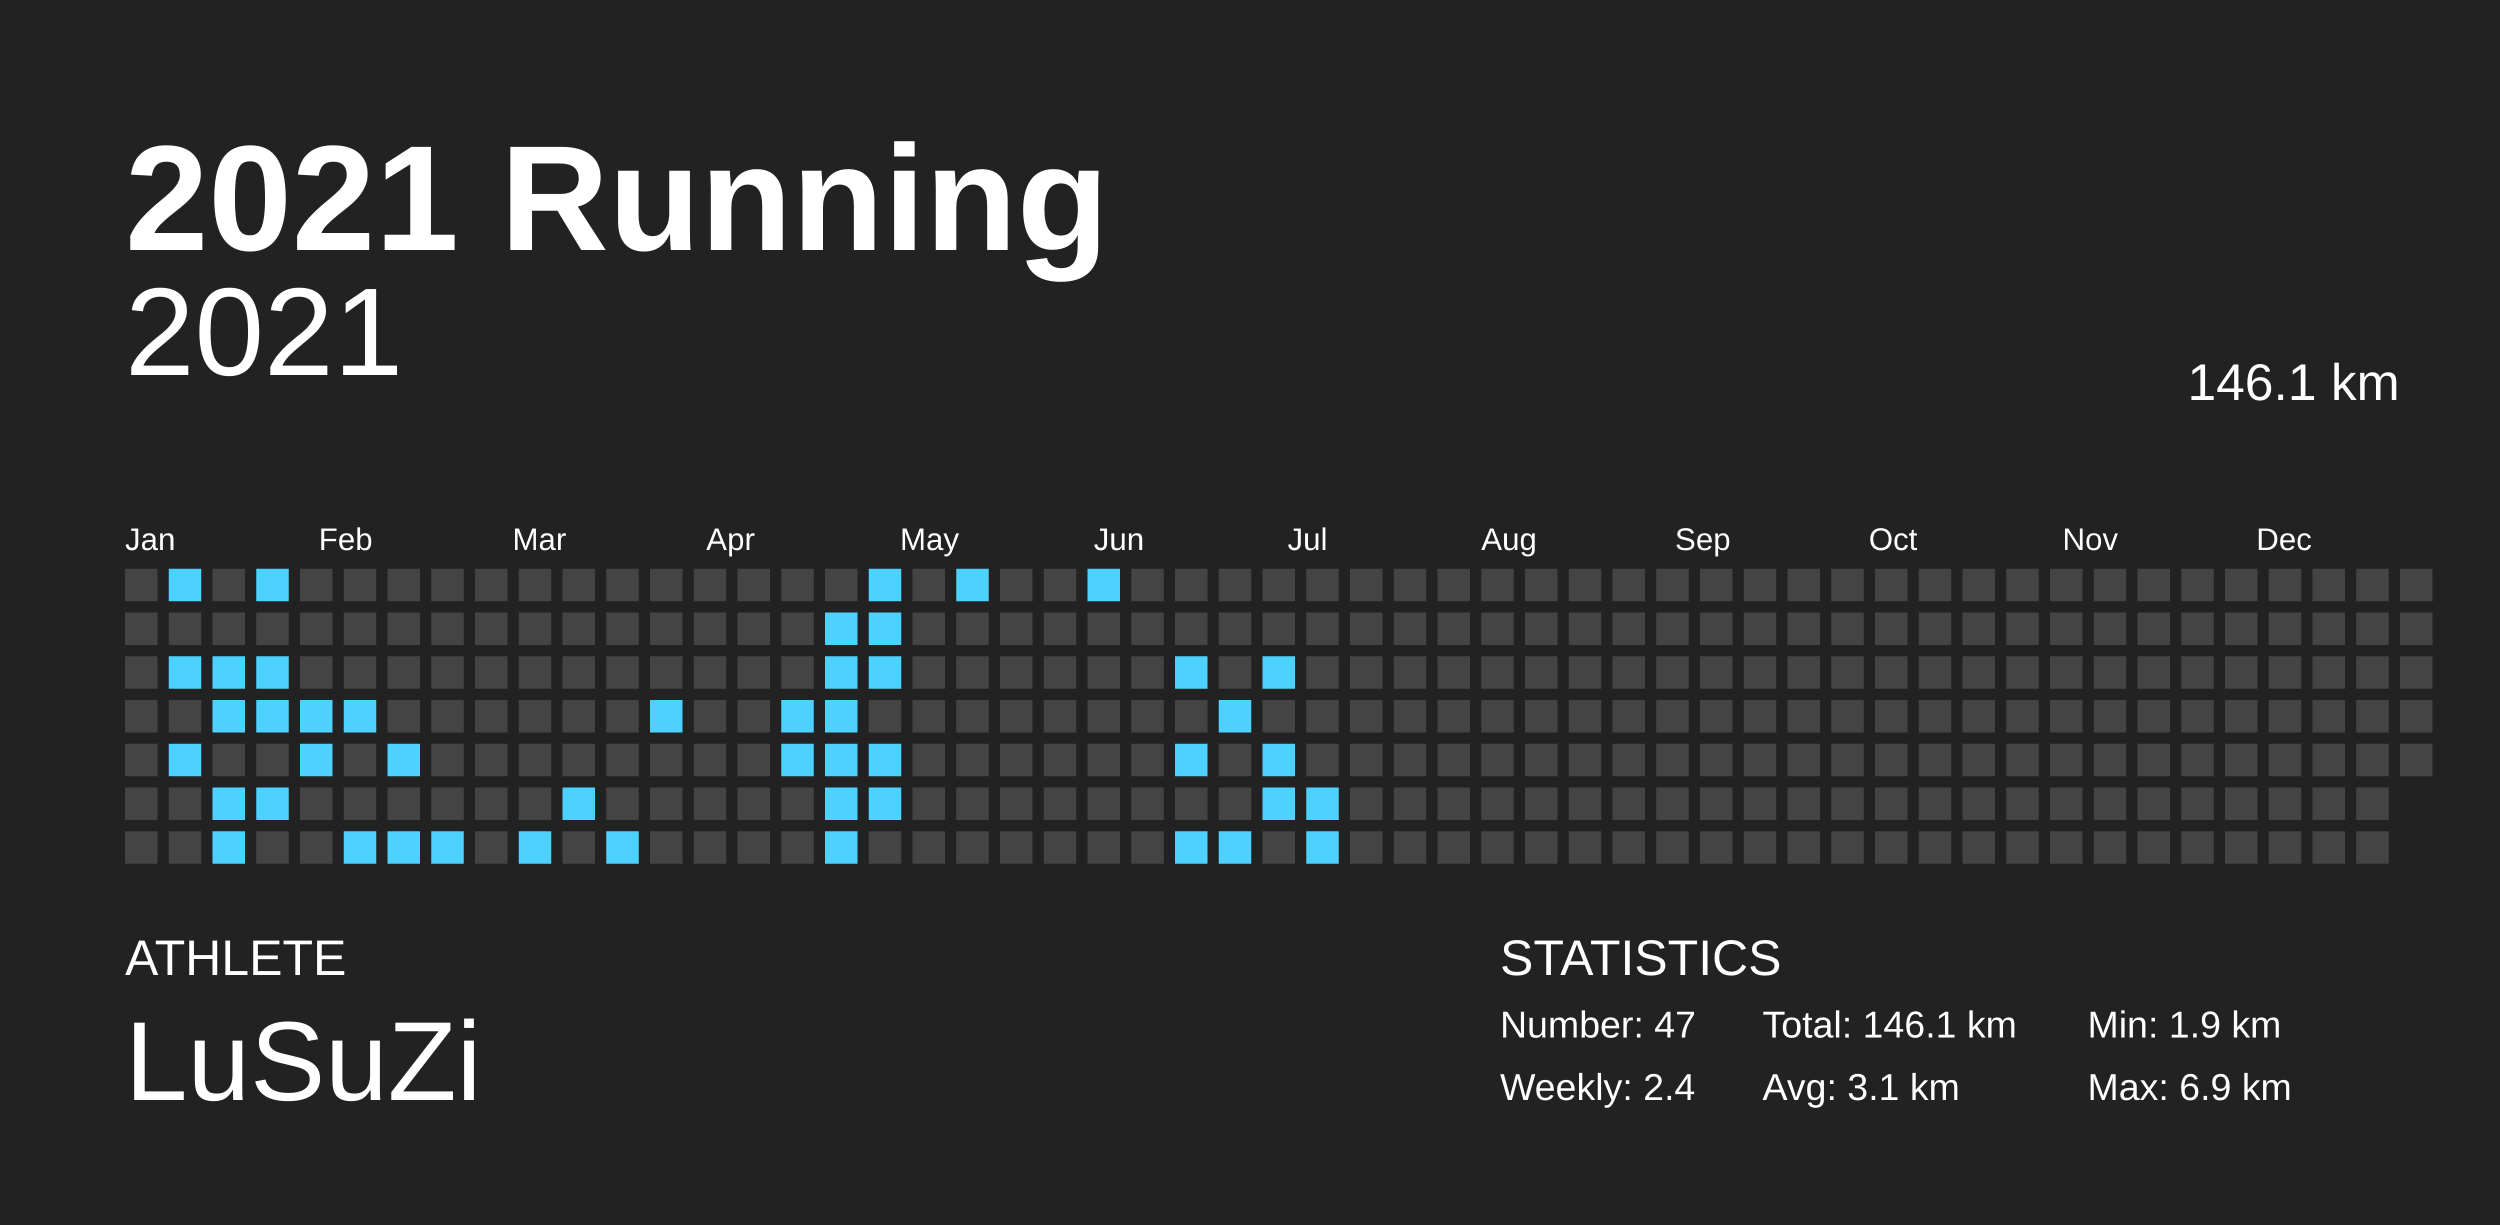
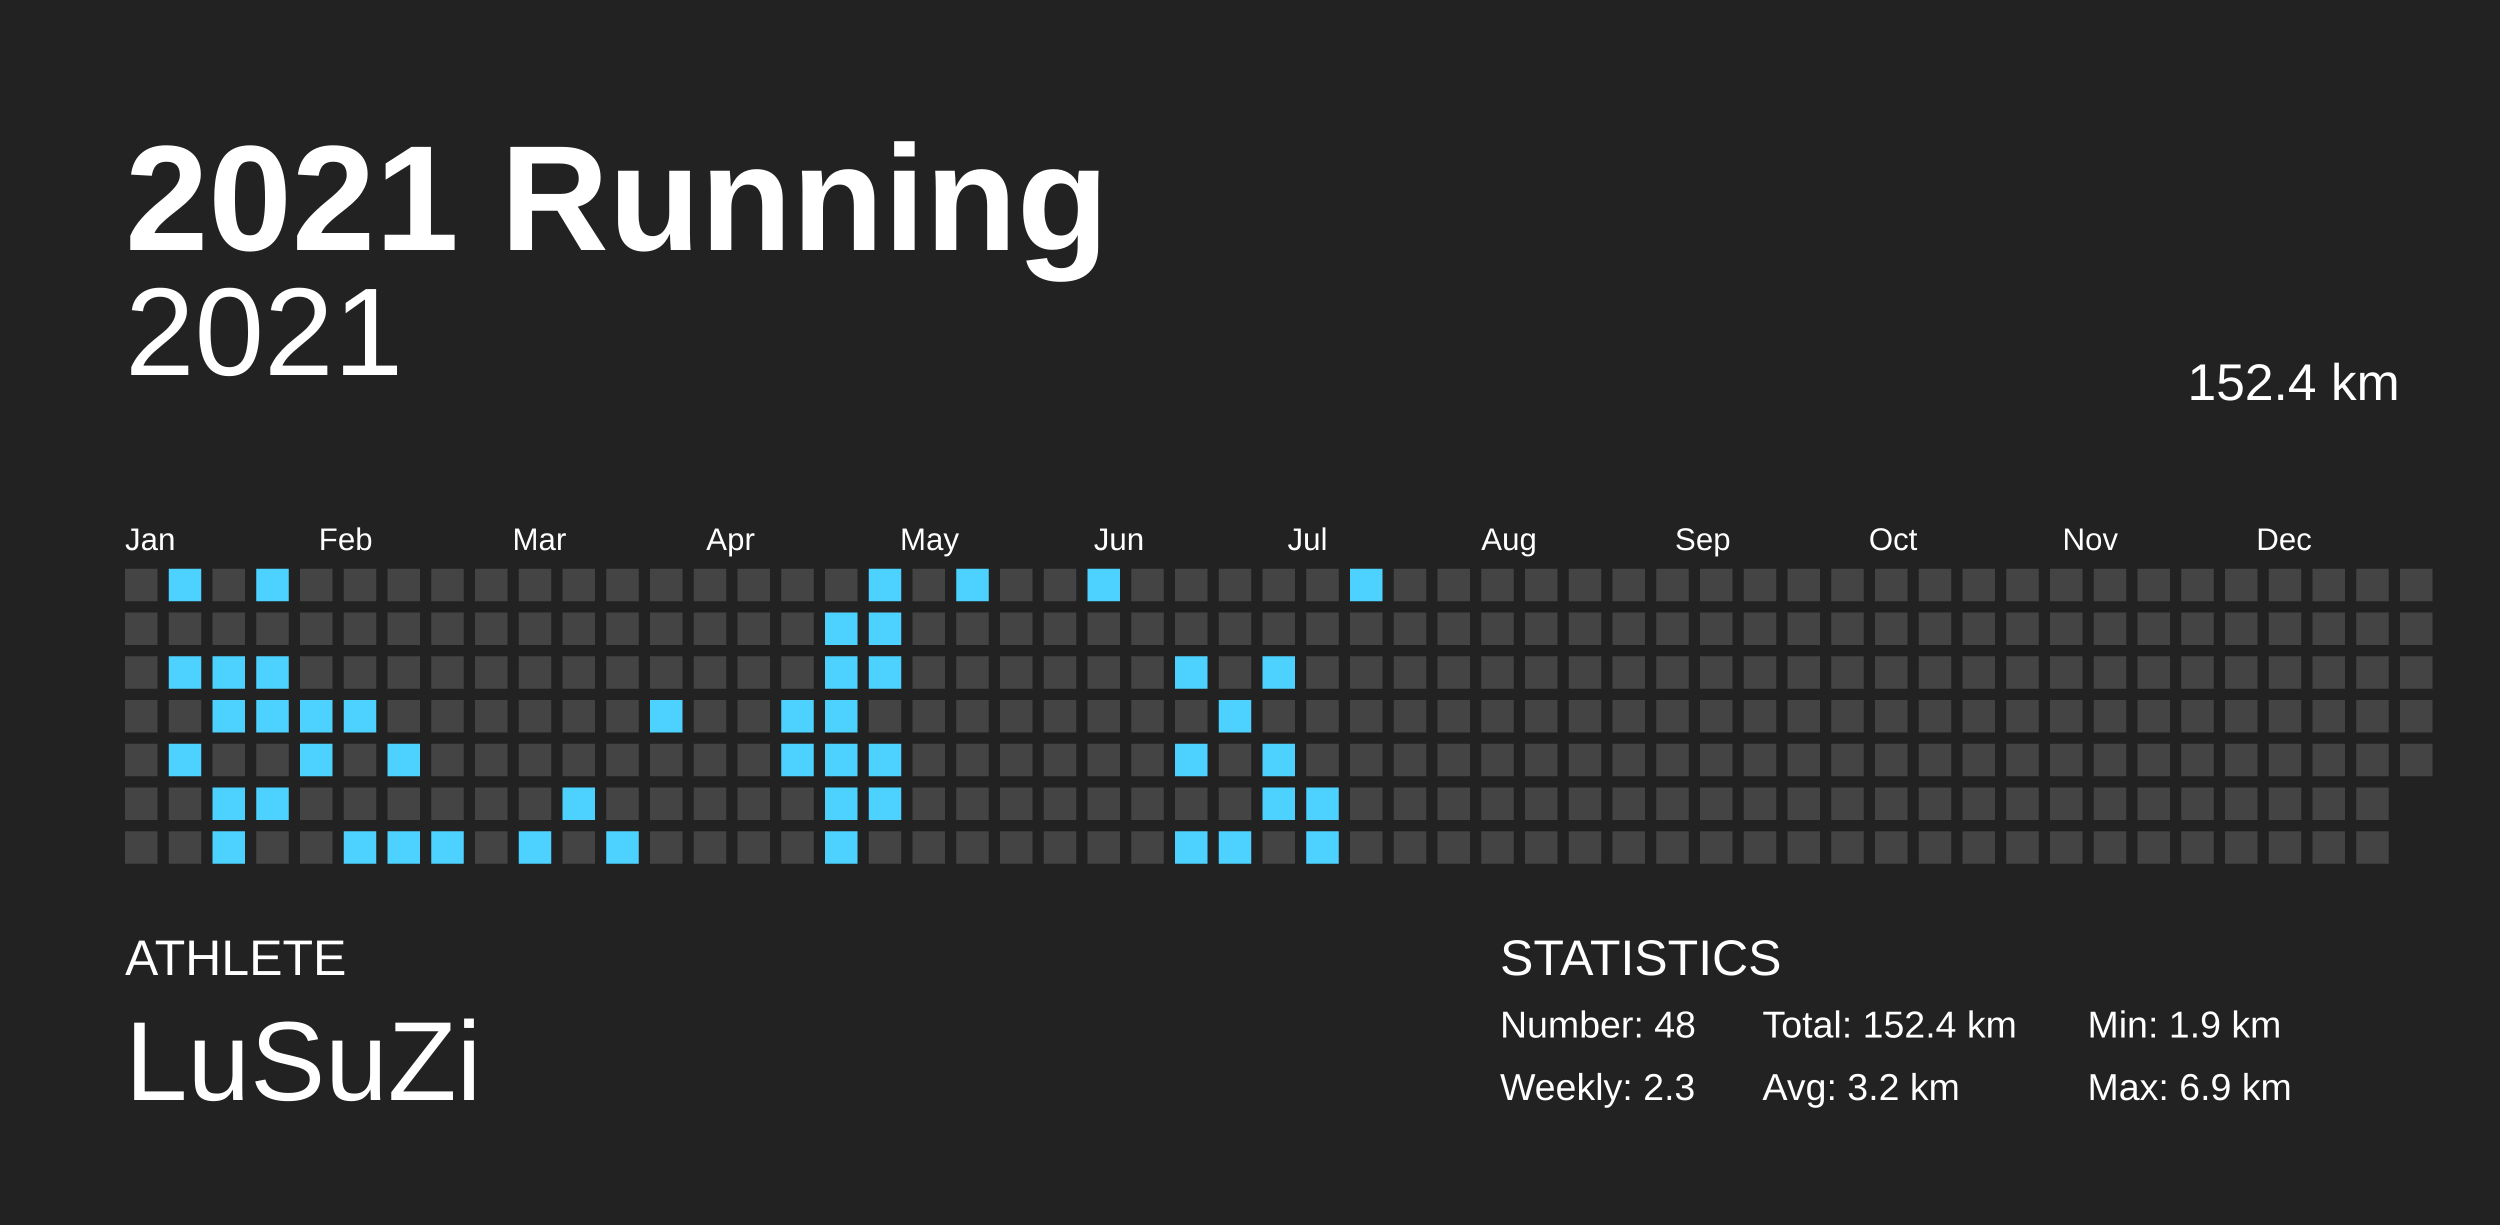
<svg xmlns="http://www.w3.org/2000/svg" baseProfile="full" height="98mm" version="1.1" viewBox="0,0,200,98" width="200mm">
  <defs />
  <rect fill="#222222" height="98" width="200" x="0" y="0" />
  <text fill="#FFFFFF" style="font-size:12px; font-family:Arial; font-weight:bold;" x="10" y="20">2021 Running</text>
  <text fill="#FFFFFF" style="font-size:4px; font-family:Arial" x="10" y="78">ATHLETE</text>
  <text fill="#FFFFFF" style="font-size:9px; font-family:Arial" x="10" y="88">LuSuZi</text>
  <text fill="#FFFFFF" style="font-size:4px; font-family:Arial" x="120" y="78">STATISTICS</text>
-   <text fill="#FFFFFF" style="font-size:3px; font-family:Arial" x="120" y="83">Number: 47</text>
-   <text fill="#FFFFFF" style="font-size:3px; font-family:Arial" x="120" y="88">Weekly: 2.4</text>
-   <text fill="#FFFFFF" style="font-size:3px; font-family:Arial" x="141" y="83">Total: 146.1 km</text>
-   <text fill="#FFFFFF" style="font-size:3px; font-family:Arial" x="141" y="88">Avg: 3.1 km</text>
+   <text fill="#FFFFFF" style="font-size:3px; font-family:Arial" x="120" y="83">Number: 48</text>
+   <text fill="#FFFFFF" style="font-size:3px; font-family:Arial" x="120" y="88">Weekly: 2.3</text>
+   <text fill="#FFFFFF" style="font-size:3px; font-family:Arial" x="141" y="83">Total: 152.4 km</text>
+   <text fill="#FFFFFF" style="font-size:3px; font-family:Arial" x="141" y="88">Avg: 3.2 km</text>
  <text fill="#FFFFFF" style="font-size:3px; font-family:Arial" x="167" y="83">Min: 1.9 km</text>
  <text fill="#FFFFFF" style="font-size:3px; font-family:Arial" x="167" y="88">Max: 6.9 km</text>
  <text alignment-baseline="hanging" fill="#FFFFFF" style="font-size:10.0px; font-family:Arial;" x="10" y="30">2021</text>
-   <text alignment-baseline="hanging" fill="#FFFFFF" style="font-size:4.125px; font-family:Arial;" x="175" y="32">146.1 km</text>
+   <text alignment-baseline="hanging" fill="#FFFFFF" style="font-size:4.125px; font-family:Arial;" x="175" y="32">152.4 km</text>
  <text fill="#FFFFFF" style="font-size:2.5px; font-family:Arial" x="10.0" y="44">Jan</text>
  <text fill="#FFFFFF" style="font-size:2.5px; font-family:Arial" x="25.5" y="44">Feb</text>
  <text fill="#FFFFFF" style="font-size:2.5px; font-family:Arial" x="41.0" y="44">Mar</text>
  <text fill="#FFFFFF" style="font-size:2.5px; font-family:Arial" x="56.5" y="44">Apr</text>
  <text fill="#FFFFFF" style="font-size:2.5px; font-family:Arial" x="72.0" y="44">May</text>
  <text fill="#FFFFFF" style="font-size:2.5px; font-family:Arial" x="87.5" y="44">Jun</text>
  <text fill="#FFFFFF" style="font-size:2.5px; font-family:Arial" x="103.0" y="44">Jul</text>
  <text fill="#FFFFFF" style="font-size:2.5px; font-family:Arial" x="118.5" y="44">Aug</text>
  <text fill="#FFFFFF" style="font-size:2.5px; font-family:Arial" x="134.0" y="44">Sep</text>
  <text fill="#FFFFFF" style="font-size:2.5px; font-family:Arial" x="149.5" y="44">Oct</text>
  <text fill="#FFFFFF" style="font-size:2.5px; font-family:Arial" x="165.0" y="44">Nov</text>
  <text fill="#FFFFFF" style="font-size:2.5px; font-family:Arial" x="180.5" y="44">Dec</text>
  <rect fill="#444444" height="2.6" width="2.6" x="10.0" y="45.5" />
  <rect fill="#444444" height="2.6" width="2.6" x="10.0" y="49.0" />
  <rect fill="#444444" height="2.6" width="2.6" x="10.0" y="52.5" />
  <rect fill="#444444" height="2.6" width="2.6" x="10.0" y="56.0" />
  <rect fill="#444444" height="2.6" width="2.6" x="10.0" y="59.5" />
  <rect fill="#444444" height="2.6" width="2.6" x="10.0" y="63.0" />
  <rect fill="#444444" height="2.6" width="2.6" x="10.0" y="66.5" />
  <rect fill="#4dd2ff" height="2.6" width="2.6" x="13.5" y="45.5" />
  <rect fill="#444444" height="2.6" width="2.6" x="13.5" y="49.0" />
  <rect fill="#4dd2ff" height="2.6" width="2.6" x="13.5" y="52.5" />
  <rect fill="#444444" height="2.6" width="2.6" x="13.5" y="56.0" />
  <rect fill="#4dd2ff" height="2.6" width="2.6" x="13.5" y="59.5" />
  <rect fill="#444444" height="2.6" width="2.6" x="13.5" y="63.0" />
  <rect fill="#444444" height="2.6" width="2.6" x="13.5" y="66.5" />
  <rect fill="#444444" height="2.6" width="2.6" x="17.0" y="45.5" />
  <rect fill="#444444" height="2.6" width="2.6" x="17.0" y="49.0" />
  <rect fill="#4dd2ff" height="2.6" width="2.6" x="17.0" y="52.5" />
  <rect fill="#4dd2ff" height="2.6" width="2.6" x="17.0" y="56.0" />
  <rect fill="#444444" height="2.6" width="2.6" x="17.0" y="59.5" />
  <rect fill="#4dd2ff" height="2.6" width="2.6" x="17.0" y="63.0" />
  <rect fill="#4dd2ff" height="2.6" width="2.6" x="17.0" y="66.5" />
  <rect fill="#4dd2ff" height="2.6" width="2.6" x="20.5" y="45.5" />
  <rect fill="#444444" height="2.6" width="2.6" x="20.5" y="49.0" />
  <rect fill="#4dd2ff" height="2.6" width="2.6" x="20.5" y="52.5" />
  <rect fill="#4dd2ff" height="2.6" width="2.6" x="20.5" y="56.0" />
  <rect fill="#444444" height="2.6" width="2.6" x="20.5" y="59.5" />
  <rect fill="#4dd2ff" height="2.6" width="2.6" x="20.5" y="63.0" />
  <rect fill="#444444" height="2.6" width="2.6" x="20.5" y="66.5" />
  <rect fill="#444444" height="2.6" width="2.6" x="24.0" y="45.5" />
  <rect fill="#444444" height="2.6" width="2.6" x="24.0" y="49.0" />
  <rect fill="#444444" height="2.6" width="2.6" x="24.0" y="52.5" />
  <rect fill="#4dd2ff" height="2.6" width="2.6" x="24.0" y="56.0" />
  <rect fill="#4dd2ff" height="2.6" width="2.6" x="24.0" y="59.5" />
  <rect fill="#444444" height="2.6" width="2.6" x="24.0" y="63.0" />
  <rect fill="#444444" height="2.6" width="2.6" x="24.0" y="66.5" />
  <rect fill="#444444" height="2.6" width="2.6" x="27.5" y="45.5" />
  <rect fill="#444444" height="2.6" width="2.6" x="27.5" y="49.0" />
  <rect fill="#444444" height="2.6" width="2.6" x="27.5" y="52.5" />
  <rect fill="#4dd2ff" height="2.6" width="2.6" x="27.5" y="56.0" />
  <rect fill="#444444" height="2.6" width="2.6" x="27.5" y="59.5" />
  <rect fill="#444444" height="2.6" width="2.6" x="27.5" y="63.0" />
  <rect fill="#4dd2ff" height="2.6" width="2.6" x="27.5" y="66.5" />
  <rect fill="#444444" height="2.6" width="2.6" x="31.0" y="45.5" />
  <rect fill="#444444" height="2.6" width="2.6" x="31.0" y="49.0" />
  <rect fill="#444444" height="2.6" width="2.6" x="31.0" y="52.5" />
  <rect fill="#444444" height="2.6" width="2.6" x="31.0" y="56.0" />
  <rect fill="#4dd2ff" height="2.6" width="2.6" x="31.0" y="59.5" />
  <rect fill="#444444" height="2.6" width="2.6" x="31.0" y="63.0" />
  <rect fill="#4dd2ff" height="2.6" width="2.6" x="31.0" y="66.5" />
  <rect fill="#444444" height="2.6" width="2.6" x="34.5" y="45.5" />
  <rect fill="#444444" height="2.6" width="2.6" x="34.5" y="49.0" />
  <rect fill="#444444" height="2.6" width="2.6" x="34.5" y="52.5" />
  <rect fill="#444444" height="2.6" width="2.6" x="34.5" y="56.0" />
  <rect fill="#444444" height="2.6" width="2.6" x="34.5" y="59.5" />
  <rect fill="#444444" height="2.6" width="2.6" x="34.5" y="63.0" />
  <rect fill="#4dd2ff" height="2.6" width="2.6" x="34.5" y="66.5" />
  <rect fill="#444444" height="2.6" width="2.6" x="38.0" y="45.5" />
  <rect fill="#444444" height="2.6" width="2.6" x="38.0" y="49.0" />
  <rect fill="#444444" height="2.6" width="2.6" x="38.0" y="52.5" />
  <rect fill="#444444" height="2.6" width="2.6" x="38.0" y="56.0" />
  <rect fill="#444444" height="2.6" width="2.6" x="38.0" y="59.5" />
  <rect fill="#444444" height="2.6" width="2.6" x="38.0" y="63.0" />
  <rect fill="#444444" height="2.6" width="2.6" x="38.0" y="66.5" />
  <rect fill="#444444" height="2.6" width="2.6" x="41.5" y="45.5" />
  <rect fill="#444444" height="2.6" width="2.6" x="41.5" y="49.0" />
  <rect fill="#444444" height="2.6" width="2.6" x="41.5" y="52.5" />
  <rect fill="#444444" height="2.6" width="2.6" x="41.5" y="56.0" />
  <rect fill="#444444" height="2.6" width="2.6" x="41.5" y="59.5" />
  <rect fill="#444444" height="2.6" width="2.6" x="41.5" y="63.0" />
  <rect fill="#4dd2ff" height="2.6" width="2.6" x="41.5" y="66.5" />
  <rect fill="#444444" height="2.6" width="2.6" x="45.0" y="45.5" />
  <rect fill="#444444" height="2.6" width="2.6" x="45.0" y="49.0" />
  <rect fill="#444444" height="2.6" width="2.6" x="45.0" y="52.5" />
  <rect fill="#444444" height="2.6" width="2.6" x="45.0" y="56.0" />
  <rect fill="#444444" height="2.6" width="2.6" x="45.0" y="59.5" />
  <rect fill="#4dd2ff" height="2.6" width="2.6" x="45.0" y="63.0" />
  <rect fill="#444444" height="2.6" width="2.6" x="45.0" y="66.5" />
  <rect fill="#444444" height="2.6" width="2.6" x="48.5" y="45.5" />
  <rect fill="#444444" height="2.6" width="2.6" x="48.5" y="49.0" />
  <rect fill="#444444" height="2.6" width="2.6" x="48.5" y="52.5" />
  <rect fill="#444444" height="2.6" width="2.6" x="48.5" y="56.0" />
  <rect fill="#444444" height="2.6" width="2.6" x="48.5" y="59.5" />
  <rect fill="#444444" height="2.6" width="2.6" x="48.5" y="63.0" />
  <rect fill="#4dd2ff" height="2.6" width="2.6" x="48.5" y="66.5" />
  <rect fill="#444444" height="2.6" width="2.6" x="52.0" y="45.5" />
  <rect fill="#444444" height="2.6" width="2.6" x="52.0" y="49.0" />
  <rect fill="#444444" height="2.6" width="2.6" x="52.0" y="52.5" />
  <rect fill="#4dd2ff" height="2.6" width="2.6" x="52.0" y="56.0" />
  <rect fill="#444444" height="2.6" width="2.6" x="52.0" y="59.5" />
  <rect fill="#444444" height="2.6" width="2.6" x="52.0" y="63.0" />
  <rect fill="#444444" height="2.6" width="2.6" x="52.0" y="66.5" />
  <rect fill="#444444" height="2.6" width="2.6" x="55.5" y="45.5" />
  <rect fill="#444444" height="2.6" width="2.6" x="55.5" y="49.0" />
  <rect fill="#444444" height="2.6" width="2.6" x="55.5" y="52.5" />
  <rect fill="#444444" height="2.6" width="2.6" x="55.5" y="56.0" />
  <rect fill="#444444" height="2.6" width="2.6" x="55.5" y="59.5" />
  <rect fill="#444444" height="2.6" width="2.6" x="55.5" y="63.0" />
  <rect fill="#444444" height="2.6" width="2.6" x="55.5" y="66.5" />
  <rect fill="#444444" height="2.6" width="2.6" x="59.0" y="45.5" />
  <rect fill="#444444" height="2.6" width="2.6" x="59.0" y="49.0" />
  <rect fill="#444444" height="2.6" width="2.6" x="59.0" y="52.5" />
  <rect fill="#444444" height="2.6" width="2.6" x="59.0" y="56.0" />
  <rect fill="#444444" height="2.6" width="2.6" x="59.0" y="59.5" />
  <rect fill="#444444" height="2.6" width="2.6" x="59.0" y="63.0" />
  <rect fill="#444444" height="2.6" width="2.6" x="59.0" y="66.5" />
  <rect fill="#444444" height="2.6" width="2.6" x="62.5" y="45.5" />
  <rect fill="#444444" height="2.6" width="2.6" x="62.5" y="49.0" />
  <rect fill="#444444" height="2.6" width="2.6" x="62.5" y="52.5" />
  <rect fill="#4dd2ff" height="2.6" width="2.6" x="62.5" y="56.0" />
  <rect fill="#4dd2ff" height="2.6" width="2.6" x="62.5" y="59.5" />
  <rect fill="#444444" height="2.6" width="2.6" x="62.5" y="63.0" />
  <rect fill="#444444" height="2.6" width="2.6" x="62.5" y="66.5" />
  <rect fill="#444444" height="2.6" width="2.6" x="66.0" y="45.5" />
  <rect fill="#4dd2ff" height="2.6" width="2.6" x="66.0" y="49.0" />
  <rect fill="#4dd2ff" height="2.6" width="2.6" x="66.0" y="52.5" />
  <rect fill="#4dd2ff" height="2.6" width="2.6" x="66.0" y="56.0" />
  <rect fill="#4dd2ff" height="2.6" width="2.6" x="66.0" y="59.5" />
  <rect fill="#4dd2ff" height="2.6" width="2.6" x="66.0" y="63.0" />
  <rect fill="#4dd2ff" height="2.6" width="2.6" x="66.0" y="66.5" />
  <rect fill="#4dd2ff" height="2.6" width="2.6" x="69.5" y="45.5" />
  <rect fill="#4dd2ff" height="2.6" width="2.6" x="69.5" y="49.0" />
  <rect fill="#4dd2ff" height="2.6" width="2.6" x="69.5" y="52.5" />
  <rect fill="#444444" height="2.6" width="2.6" x="69.5" y="56.0" />
  <rect fill="#4dd2ff" height="2.6" width="2.6" x="69.5" y="59.5" />
  <rect fill="#4dd2ff" height="2.6" width="2.6" x="69.5" y="63.0" />
  <rect fill="#444444" height="2.6" width="2.6" x="69.5" y="66.5" />
  <rect fill="#444444" height="2.6" width="2.6" x="73.0" y="45.5" />
  <rect fill="#444444" height="2.6" width="2.6" x="73.0" y="49.0" />
  <rect fill="#444444" height="2.6" width="2.6" x="73.0" y="52.5" />
  <rect fill="#444444" height="2.6" width="2.6" x="73.0" y="56.0" />
  <rect fill="#444444" height="2.6" width="2.6" x="73.0" y="59.5" />
  <rect fill="#444444" height="2.6" width="2.6" x="73.0" y="63.0" />
  <rect fill="#444444" height="2.6" width="2.6" x="73.0" y="66.5" />
  <rect fill="#4dd2ff" height="2.6" width="2.6" x="76.5" y="45.5" />
  <rect fill="#444444" height="2.6" width="2.6" x="76.5" y="49.0" />
  <rect fill="#444444" height="2.6" width="2.6" x="76.5" y="52.5" />
  <rect fill="#444444" height="2.6" width="2.6" x="76.5" y="56.0" />
  <rect fill="#444444" height="2.6" width="2.6" x="76.5" y="59.5" />
  <rect fill="#444444" height="2.6" width="2.6" x="76.5" y="63.0" />
  <rect fill="#444444" height="2.6" width="2.6" x="76.5" y="66.5" />
  <rect fill="#444444" height="2.6" width="2.6" x="80.0" y="45.5" />
  <rect fill="#444444" height="2.6" width="2.6" x="80.0" y="49.0" />
  <rect fill="#444444" height="2.6" width="2.6" x="80.0" y="52.5" />
  <rect fill="#444444" height="2.6" width="2.6" x="80.0" y="56.0" />
  <rect fill="#444444" height="2.6" width="2.6" x="80.0" y="59.5" />
  <rect fill="#444444" height="2.6" width="2.6" x="80.0" y="63.0" />
  <rect fill="#444444" height="2.6" width="2.6" x="80.0" y="66.5" />
  <rect fill="#444444" height="2.6" width="2.6" x="83.5" y="45.5" />
  <rect fill="#444444" height="2.6" width="2.6" x="83.5" y="49.0" />
  <rect fill="#444444" height="2.6" width="2.6" x="83.5" y="52.5" />
  <rect fill="#444444" height="2.6" width="2.6" x="83.5" y="56.0" />
  <rect fill="#444444" height="2.6" width="2.6" x="83.5" y="59.5" />
  <rect fill="#444444" height="2.6" width="2.6" x="83.5" y="63.0" />
  <rect fill="#444444" height="2.6" width="2.6" x="83.5" y="66.5" />
  <rect fill="#4dd2ff" height="2.6" width="2.6" x="87.0" y="45.5" />
  <rect fill="#444444" height="2.6" width="2.6" x="87.0" y="49.0" />
  <rect fill="#444444" height="2.6" width="2.6" x="87.0" y="52.5" />
  <rect fill="#444444" height="2.6" width="2.6" x="87.0" y="56.0" />
  <rect fill="#444444" height="2.6" width="2.6" x="87.0" y="59.5" />
  <rect fill="#444444" height="2.6" width="2.6" x="87.0" y="63.0" />
  <rect fill="#444444" height="2.6" width="2.6" x="87.0" y="66.5" />
  <rect fill="#444444" height="2.6" width="2.6" x="90.5" y="45.5" />
  <rect fill="#444444" height="2.6" width="2.6" x="90.5" y="49.0" />
  <rect fill="#444444" height="2.6" width="2.6" x="90.5" y="52.5" />
  <rect fill="#444444" height="2.6" width="2.6" x="90.5" y="56.0" />
  <rect fill="#444444" height="2.6" width="2.6" x="90.5" y="59.5" />
  <rect fill="#444444" height="2.6" width="2.6" x="90.5" y="63.0" />
  <rect fill="#444444" height="2.6" width="2.6" x="90.5" y="66.5" />
  <rect fill="#444444" height="2.6" width="2.6" x="94.0" y="45.5" />
  <rect fill="#444444" height="2.6" width="2.6" x="94.0" y="49.0" />
  <rect fill="#4dd2ff" height="2.6" width="2.6" x="94.0" y="52.5" />
  <rect fill="#444444" height="2.6" width="2.6" x="94.0" y="56.0" />
  <rect fill="#4dd2ff" height="2.6" width="2.6" x="94.0" y="59.5" />
  <rect fill="#444444" height="2.6" width="2.6" x="94.0" y="63.0" />
  <rect fill="#4dd2ff" height="2.6" width="2.6" x="94.0" y="66.5" />
  <rect fill="#444444" height="2.6" width="2.6" x="97.5" y="45.5" />
  <rect fill="#444444" height="2.6" width="2.6" x="97.5" y="49.0" />
  <rect fill="#444444" height="2.6" width="2.6" x="97.5" y="52.5" />
  <rect fill="#4dd2ff" height="2.6" width="2.6" x="97.5" y="56.0" />
  <rect fill="#444444" height="2.6" width="2.6" x="97.5" y="59.5" />
  <rect fill="#444444" height="2.6" width="2.6" x="97.5" y="63.0" />
  <rect fill="#4dd2ff" height="2.6" width="2.6" x="97.5" y="66.5" />
  <rect fill="#444444" height="2.6" width="2.6" x="101.0" y="45.5" />
  <rect fill="#444444" height="2.6" width="2.6" x="101.0" y="49.0" />
  <rect fill="#4dd2ff" height="2.6" width="2.6" x="101.0" y="52.5" />
  <rect fill="#444444" height="2.6" width="2.6" x="101.0" y="56.0" />
  <rect fill="#4dd2ff" height="2.6" width="2.6" x="101.0" y="59.5" />
  <rect fill="#4dd2ff" height="2.6" width="2.6" x="101.0" y="63.0" />
  <rect fill="#444444" height="2.6" width="2.6" x="101.0" y="66.5" />
  <rect fill="#444444" height="2.6" width="2.6" x="104.5" y="45.5" />
  <rect fill="#444444" height="2.6" width="2.6" x="104.5" y="49.0" />
  <rect fill="#444444" height="2.6" width="2.6" x="104.5" y="52.5" />
  <rect fill="#444444" height="2.6" width="2.6" x="104.5" y="56.0" />
  <rect fill="#444444" height="2.6" width="2.6" x="104.5" y="59.5" />
  <rect fill="#4dd2ff" height="2.6" width="2.6" x="104.5" y="63.0" />
  <rect fill="#4dd2ff" height="2.6" width="2.6" x="104.5" y="66.5" />
-   <rect fill="#444444" height="2.6" width="2.6" x="108.0" y="45.5" />
+   <rect fill="#4dd2ff" height="2.6" width="2.6" x="108.0" y="45.5" />
  <rect fill="#444444" height="2.6" width="2.6" x="108.0" y="49.0" />
  <rect fill="#444444" height="2.6" width="2.6" x="108.0" y="52.5" />
  <rect fill="#444444" height="2.6" width="2.6" x="108.0" y="56.0" />
  <rect fill="#444444" height="2.6" width="2.6" x="108.0" y="59.5" />
  <rect fill="#444444" height="2.6" width="2.6" x="108.0" y="63.0" />
  <rect fill="#444444" height="2.6" width="2.6" x="108.0" y="66.5" />
  <rect fill="#444444" height="2.6" width="2.6" x="111.5" y="45.5" />
  <rect fill="#444444" height="2.6" width="2.6" x="111.5" y="49.0" />
  <rect fill="#444444" height="2.6" width="2.6" x="111.5" y="52.5" />
  <rect fill="#444444" height="2.6" width="2.6" x="111.5" y="56.0" />
  <rect fill="#444444" height="2.6" width="2.6" x="111.5" y="59.5" />
  <rect fill="#444444" height="2.6" width="2.6" x="111.5" y="63.0" />
  <rect fill="#444444" height="2.6" width="2.6" x="111.5" y="66.5" />
  <rect fill="#444444" height="2.6" width="2.6" x="115.0" y="45.5" />
  <rect fill="#444444" height="2.6" width="2.6" x="115.0" y="49.0" />
  <rect fill="#444444" height="2.6" width="2.6" x="115.0" y="52.5" />
  <rect fill="#444444" height="2.6" width="2.6" x="115.0" y="56.0" />
  <rect fill="#444444" height="2.6" width="2.6" x="115.0" y="59.5" />
  <rect fill="#444444" height="2.6" width="2.6" x="115.0" y="63.0" />
  <rect fill="#444444" height="2.6" width="2.6" x="115.0" y="66.5" />
  <rect fill="#444444" height="2.6" width="2.6" x="118.5" y="45.5" />
  <rect fill="#444444" height="2.6" width="2.6" x="118.5" y="49.0" />
  <rect fill="#444444" height="2.6" width="2.6" x="118.5" y="52.5" />
  <rect fill="#444444" height="2.6" width="2.6" x="118.5" y="56.0" />
  <rect fill="#444444" height="2.6" width="2.6" x="118.5" y="59.5" />
  <rect fill="#444444" height="2.6" width="2.6" x="118.5" y="63.0" />
  <rect fill="#444444" height="2.6" width="2.6" x="118.5" y="66.5" />
  <rect fill="#444444" height="2.6" width="2.6" x="122.0" y="45.5" />
  <rect fill="#444444" height="2.6" width="2.6" x="122.0" y="49.0" />
  <rect fill="#444444" height="2.6" width="2.6" x="122.0" y="52.5" />
  <rect fill="#444444" height="2.6" width="2.6" x="122.0" y="56.0" />
  <rect fill="#444444" height="2.6" width="2.6" x="122.0" y="59.5" />
  <rect fill="#444444" height="2.6" width="2.6" x="122.0" y="63.0" />
  <rect fill="#444444" height="2.6" width="2.6" x="122.0" y="66.5" />
  <rect fill="#444444" height="2.6" width="2.6" x="125.5" y="45.5" />
  <rect fill="#444444" height="2.6" width="2.6" x="125.5" y="49.0" />
  <rect fill="#444444" height="2.6" width="2.6" x="125.5" y="52.5" />
  <rect fill="#444444" height="2.6" width="2.6" x="125.5" y="56.0" />
  <rect fill="#444444" height="2.6" width="2.6" x="125.5" y="59.5" />
  <rect fill="#444444" height="2.6" width="2.6" x="125.5" y="63.0" />
  <rect fill="#444444" height="2.6" width="2.6" x="125.5" y="66.5" />
  <rect fill="#444444" height="2.6" width="2.6" x="129.0" y="45.5" />
  <rect fill="#444444" height="2.6" width="2.6" x="129.0" y="49.0" />
  <rect fill="#444444" height="2.6" width="2.6" x="129.0" y="52.5" />
  <rect fill="#444444" height="2.6" width="2.6" x="129.0" y="56.0" />
  <rect fill="#444444" height="2.6" width="2.6" x="129.0" y="59.5" />
  <rect fill="#444444" height="2.6" width="2.6" x="129.0" y="63.0" />
  <rect fill="#444444" height="2.6" width="2.6" x="129.0" y="66.5" />
  <rect fill="#444444" height="2.6" width="2.6" x="132.5" y="45.5" />
  <rect fill="#444444" height="2.6" width="2.6" x="132.5" y="49.0" />
  <rect fill="#444444" height="2.6" width="2.6" x="132.5" y="52.5" />
  <rect fill="#444444" height="2.6" width="2.6" x="132.5" y="56.0" />
  <rect fill="#444444" height="2.6" width="2.6" x="132.5" y="59.5" />
  <rect fill="#444444" height="2.6" width="2.6" x="132.5" y="63.0" />
  <rect fill="#444444" height="2.6" width="2.6" x="132.5" y="66.5" />
  <rect fill="#444444" height="2.6" width="2.6" x="136.0" y="45.5" />
  <rect fill="#444444" height="2.6" width="2.6" x="136.0" y="49.0" />
  <rect fill="#444444" height="2.6" width="2.6" x="136.0" y="52.5" />
  <rect fill="#444444" height="2.6" width="2.6" x="136.0" y="56.0" />
  <rect fill="#444444" height="2.6" width="2.6" x="136.0" y="59.5" />
  <rect fill="#444444" height="2.6" width="2.6" x="136.0" y="63.0" />
  <rect fill="#444444" height="2.6" width="2.6" x="136.0" y="66.5" />
  <rect fill="#444444" height="2.6" width="2.6" x="139.5" y="45.5" />
  <rect fill="#444444" height="2.6" width="2.6" x="139.5" y="49.0" />
  <rect fill="#444444" height="2.6" width="2.6" x="139.5" y="52.5" />
  <rect fill="#444444" height="2.6" width="2.6" x="139.5" y="56.0" />
  <rect fill="#444444" height="2.6" width="2.6" x="139.5" y="59.5" />
  <rect fill="#444444" height="2.6" width="2.6" x="139.5" y="63.0" />
  <rect fill="#444444" height="2.6" width="2.6" x="139.5" y="66.5" />
  <rect fill="#444444" height="2.6" width="2.6" x="143.0" y="45.5" />
  <rect fill="#444444" height="2.6" width="2.6" x="143.0" y="49.0" />
  <rect fill="#444444" height="2.6" width="2.6" x="143.0" y="52.5" />
  <rect fill="#444444" height="2.6" width="2.6" x="143.0" y="56.0" />
  <rect fill="#444444" height="2.6" width="2.6" x="143.0" y="59.5" />
  <rect fill="#444444" height="2.6" width="2.6" x="143.0" y="63.0" />
  <rect fill="#444444" height="2.6" width="2.6" x="143.0" y="66.5" />
  <rect fill="#444444" height="2.6" width="2.6" x="146.5" y="45.5" />
  <rect fill="#444444" height="2.6" width="2.6" x="146.5" y="49.0" />
  <rect fill="#444444" height="2.6" width="2.6" x="146.5" y="52.5" />
  <rect fill="#444444" height="2.6" width="2.6" x="146.5" y="56.0" />
  <rect fill="#444444" height="2.6" width="2.6" x="146.5" y="59.5" />
  <rect fill="#444444" height="2.6" width="2.6" x="146.5" y="63.0" />
  <rect fill="#444444" height="2.6" width="2.6" x="146.5" y="66.5" />
  <rect fill="#444444" height="2.6" width="2.6" x="150.0" y="45.5" />
  <rect fill="#444444" height="2.6" width="2.6" x="150.0" y="49.0" />
  <rect fill="#444444" height="2.6" width="2.6" x="150.0" y="52.5" />
  <rect fill="#444444" height="2.6" width="2.6" x="150.0" y="56.0" />
  <rect fill="#444444" height="2.6" width="2.6" x="150.0" y="59.5" />
  <rect fill="#444444" height="2.6" width="2.6" x="150.0" y="63.0" />
  <rect fill="#444444" height="2.6" width="2.6" x="150.0" y="66.5" />
  <rect fill="#444444" height="2.6" width="2.6" x="153.5" y="45.5" />
  <rect fill="#444444" height="2.6" width="2.6" x="153.5" y="49.0" />
  <rect fill="#444444" height="2.6" width="2.6" x="153.5" y="52.5" />
  <rect fill="#444444" height="2.6" width="2.6" x="153.5" y="56.0" />
  <rect fill="#444444" height="2.6" width="2.6" x="153.5" y="59.5" />
  <rect fill="#444444" height="2.6" width="2.6" x="153.5" y="63.0" />
  <rect fill="#444444" height="2.6" width="2.6" x="153.5" y="66.5" />
  <rect fill="#444444" height="2.6" width="2.6" x="157.0" y="45.5" />
  <rect fill="#444444" height="2.6" width="2.6" x="157.0" y="49.0" />
  <rect fill="#444444" height="2.6" width="2.6" x="157.0" y="52.5" />
  <rect fill="#444444" height="2.6" width="2.6" x="157.0" y="56.0" />
  <rect fill="#444444" height="2.6" width="2.6" x="157.0" y="59.5" />
  <rect fill="#444444" height="2.6" width="2.6" x="157.0" y="63.0" />
  <rect fill="#444444" height="2.6" width="2.6" x="157.0" y="66.5" />
  <rect fill="#444444" height="2.6" width="2.6" x="160.5" y="45.5" />
  <rect fill="#444444" height="2.6" width="2.6" x="160.5" y="49.0" />
  <rect fill="#444444" height="2.6" width="2.6" x="160.5" y="52.5" />
  <rect fill="#444444" height="2.6" width="2.6" x="160.5" y="56.0" />
  <rect fill="#444444" height="2.6" width="2.6" x="160.5" y="59.5" />
  <rect fill="#444444" height="2.6" width="2.6" x="160.5" y="63.0" />
  <rect fill="#444444" height="2.6" width="2.6" x="160.5" y="66.5" />
  <rect fill="#444444" height="2.6" width="2.6" x="164.0" y="45.5" />
  <rect fill="#444444" height="2.6" width="2.6" x="164.0" y="49.0" />
  <rect fill="#444444" height="2.6" width="2.6" x="164.0" y="52.5" />
  <rect fill="#444444" height="2.6" width="2.6" x="164.0" y="56.0" />
  <rect fill="#444444" height="2.6" width="2.6" x="164.0" y="59.5" />
  <rect fill="#444444" height="2.6" width="2.6" x="164.0" y="63.0" />
  <rect fill="#444444" height="2.6" width="2.6" x="164.0" y="66.5" />
  <rect fill="#444444" height="2.6" width="2.6" x="167.5" y="45.5" />
  <rect fill="#444444" height="2.6" width="2.6" x="167.5" y="49.0" />
  <rect fill="#444444" height="2.6" width="2.6" x="167.5" y="52.5" />
  <rect fill="#444444" height="2.6" width="2.6" x="167.5" y="56.0" />
  <rect fill="#444444" height="2.6" width="2.6" x="167.5" y="59.5" />
  <rect fill="#444444" height="2.6" width="2.6" x="167.5" y="63.0" />
  <rect fill="#444444" height="2.6" width="2.6" x="167.5" y="66.5" />
  <rect fill="#444444" height="2.6" width="2.6" x="171.0" y="45.5" />
  <rect fill="#444444" height="2.6" width="2.6" x="171.0" y="49.0" />
  <rect fill="#444444" height="2.6" width="2.6" x="171.0" y="52.5" />
  <rect fill="#444444" height="2.6" width="2.6" x="171.0" y="56.0" />
  <rect fill="#444444" height="2.6" width="2.6" x="171.0" y="59.5" />
  <rect fill="#444444" height="2.6" width="2.6" x="171.0" y="63.0" />
  <rect fill="#444444" height="2.6" width="2.6" x="171.0" y="66.5" />
  <rect fill="#444444" height="2.6" width="2.6" x="174.5" y="45.5" />
  <rect fill="#444444" height="2.6" width="2.6" x="174.5" y="49.0" />
  <rect fill="#444444" height="2.6" width="2.6" x="174.5" y="52.5" />
  <rect fill="#444444" height="2.6" width="2.6" x="174.5" y="56.0" />
  <rect fill="#444444" height="2.6" width="2.6" x="174.5" y="59.5" />
  <rect fill="#444444" height="2.6" width="2.6" x="174.5" y="63.0" />
  <rect fill="#444444" height="2.6" width="2.6" x="174.5" y="66.5" />
  <rect fill="#444444" height="2.6" width="2.6" x="178.0" y="45.5" />
  <rect fill="#444444" height="2.6" width="2.6" x="178.0" y="49.0" />
  <rect fill="#444444" height="2.6" width="2.6" x="178.0" y="52.5" />
  <rect fill="#444444" height="2.6" width="2.6" x="178.0" y="56.0" />
  <rect fill="#444444" height="2.6" width="2.6" x="178.0" y="59.5" />
  <rect fill="#444444" height="2.6" width="2.6" x="178.0" y="63.0" />
  <rect fill="#444444" height="2.6" width="2.6" x="178.0" y="66.5" />
  <rect fill="#444444" height="2.6" width="2.6" x="181.5" y="45.5" />
  <rect fill="#444444" height="2.6" width="2.6" x="181.5" y="49.0" />
  <rect fill="#444444" height="2.6" width="2.6" x="181.5" y="52.5" />
  <rect fill="#444444" height="2.6" width="2.6" x="181.5" y="56.0" />
  <rect fill="#444444" height="2.6" width="2.6" x="181.5" y="59.5" />
  <rect fill="#444444" height="2.6" width="2.6" x="181.5" y="63.0" />
  <rect fill="#444444" height="2.6" width="2.6" x="181.5" y="66.5" />
  <rect fill="#444444" height="2.6" width="2.6" x="185.0" y="45.5" />
  <rect fill="#444444" height="2.6" width="2.6" x="185.0" y="49.0" />
  <rect fill="#444444" height="2.6" width="2.6" x="185.0" y="52.5" />
  <rect fill="#444444" height="2.6" width="2.6" x="185.0" y="56.0" />
  <rect fill="#444444" height="2.6" width="2.6" x="185.0" y="59.5" />
  <rect fill="#444444" height="2.6" width="2.6" x="185.0" y="63.0" />
  <rect fill="#444444" height="2.6" width="2.6" x="185.0" y="66.5" />
  <rect fill="#444444" height="2.6" width="2.6" x="188.5" y="45.5" />
  <rect fill="#444444" height="2.6" width="2.6" x="188.5" y="49.0" />
  <rect fill="#444444" height="2.6" width="2.6" x="188.5" y="52.5" />
  <rect fill="#444444" height="2.6" width="2.6" x="188.5" y="56.0" />
  <rect fill="#444444" height="2.6" width="2.6" x="188.5" y="59.5" />
  <rect fill="#444444" height="2.6" width="2.6" x="188.5" y="63.0" />
  <rect fill="#444444" height="2.6" width="2.6" x="188.5" y="66.5" />
  <rect fill="#444444" height="2.6" width="2.6" x="192.0" y="45.5" />
  <rect fill="#444444" height="2.6" width="2.6" x="192.0" y="49.0" />
  <rect fill="#444444" height="2.6" width="2.6" x="192.0" y="52.5" />
  <rect fill="#444444" height="2.6" width="2.6" x="192.0" y="56.0" />
  <rect fill="#444444" height="2.6" width="2.6" x="192.0" y="59.5" />
</svg>
